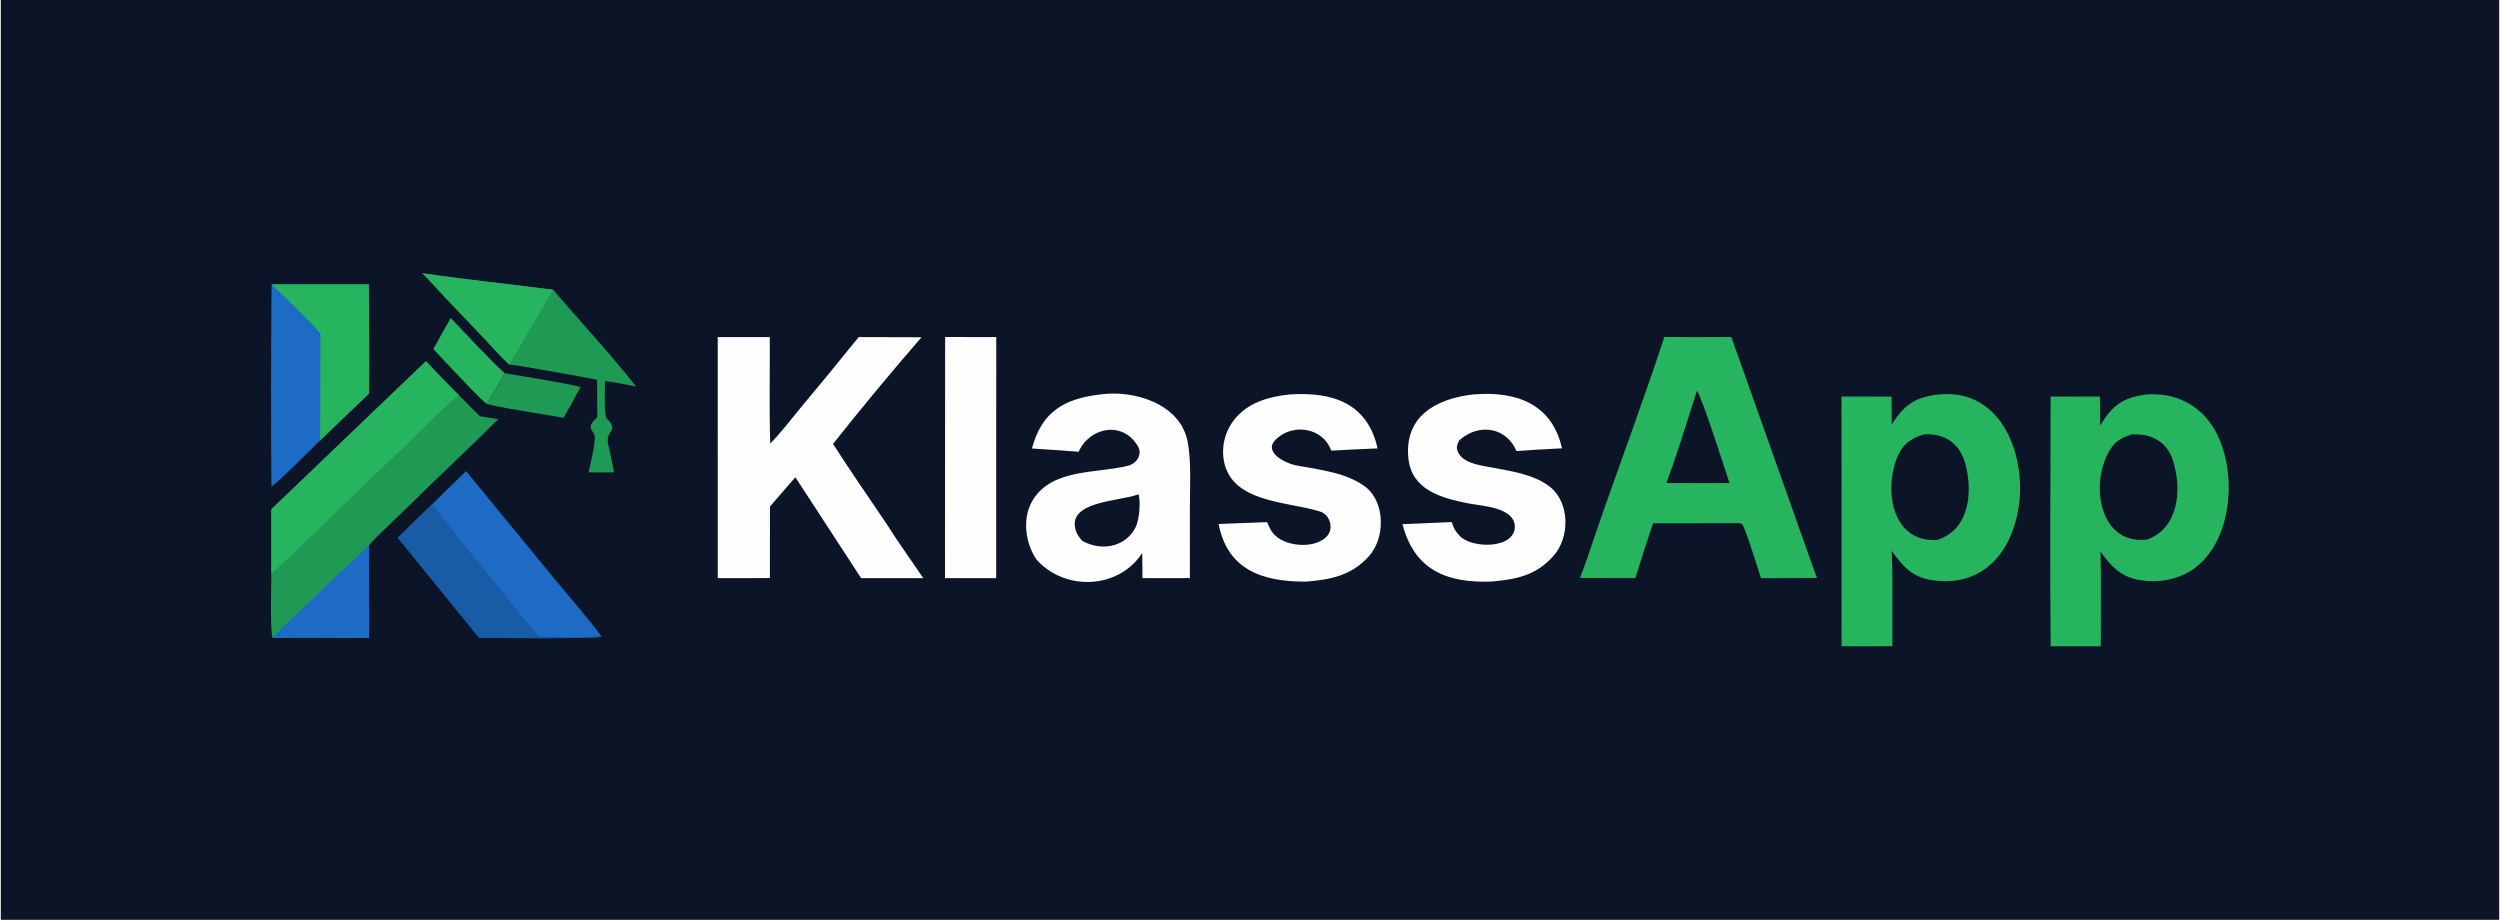
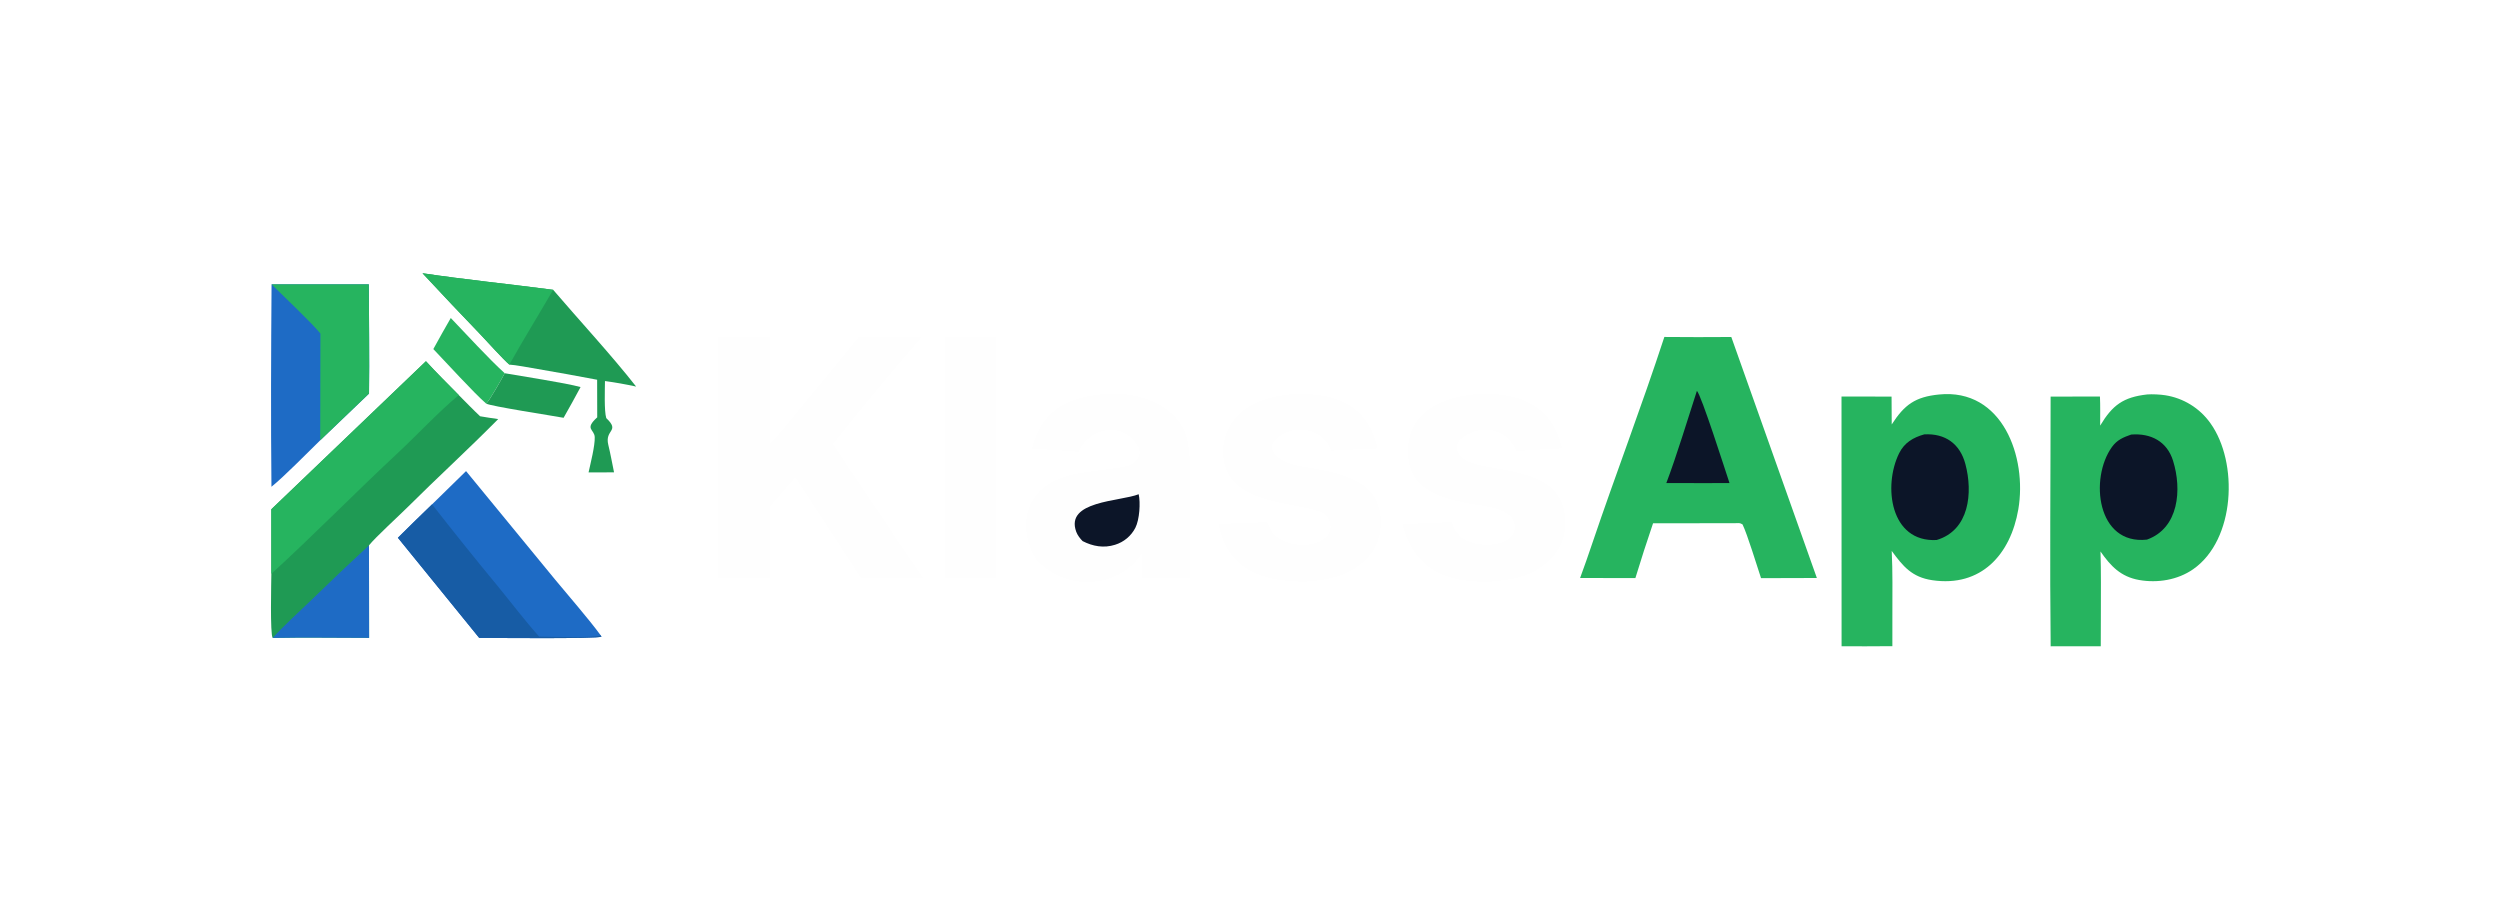
<svg xmlns="http://www.w3.org/2000/svg" width="1696" height="624" preserveAspectRatio="xMidYMid meet" style="display:block" viewBox="0 0 2048 754" id="d25b219b-81b0-3364-817e-e73eb826add5">
-   <path fill="#0C1528" d="M 0 0 L 2048 0 L 2048 754 L 0 754 L 0 0 z" />
  <path fill="#26B45F" d="M 1588.74 323.387 C 1640.89 318.061 1661.12 374.817 1653.82 417.498 C 1647.49 454.507 1623.29 481.58 1583.19 475.601 C 1566.61 473.128 1559.27 464.247 1550.04 451.6 C 1550.89 468.396 1550.57 486.529 1550.58 503.436 L 1550.57 529.684 C 1536.79 529.867 1522.75 529.758 1508.94 529.792 L 1508.88 325.058 L 1549.91 325.089 L 1550.04 347.941 C 1560.51 331.645 1569.4 325.337 1588.74 323.387 z" />
  <path fill="#0C1528" d="M 1576.71 356.069 C 1593.95 355.115 1606 363.846 1610.4 380.294 C 1616.73 403.946 1613.67 434.709 1586.84 442.665 C 1548.74 444.686 1542.88 398.262 1556.12 371.541 C 1560.43 362.85 1567.61 358.639 1576.71 356.069 z" />
  <path fill="#26B45F" d="M 1759.5 323.337 C 1763.58 323.016 1770.13 323.348 1774.15 323.983 C 1789.09 326.274 1802.47 334.519 1811.23 346.838 C 1834.38 379.034 1831.75 442.562 1797.11 466.627 C 1784.41 475.455 1767.92 478.111 1752.81 475.437 C 1737.84 472.787 1729.44 464.017 1721.18 452.052 C 1721.71 468.857 1721.48 486.387 1721.48 503.25 L 1721.4 529.743 L 1680.33 529.794 C 1679.55 462.157 1680.27 392.872 1680.29 325.116 L 1720.73 325.03 C 1721.09 332.525 1720.88 341.3 1720.9 348.894 C 1730.99 332.083 1739.8 325.556 1759.5 323.337 z" />
  <path fill="#0C1528" d="M 1746.35 356.216 C 1762.63 354.962 1775.75 361.975 1780.65 377.653 C 1788.02 401.236 1785.5 432.959 1759.25 442.343 C 1718.17 446.861 1712.07 392.059 1730.6 366.371 C 1734.77 360.598 1739.82 358.479 1746.35 356.216 z" />
  <path fill="#26B45F" d="M 1363.66 276.216 C 1381.95 276.387 1400.25 276.396 1418.54 276.244 L 1488.68 473.804 L 1442.92 473.935 C 1439.44 463.513 1431.76 438.126 1427.74 429.869 C 1425.12 428.331 1424.77 428.885 1421.25 428.877 L 1354.4 428.956 C 1349.33 443.848 1344.5 458.82 1339.91 473.866 L 1294.59 473.81 C 1298.07 464.456 1301.43 454.702 1304.63 445.249 C 1323.73 388.832 1345.16 332.791 1363.66 276.216 z" />
  <path fill="#0C1528" d="M 1390.32 320.468 C 1393.64 322.814 1414.06 387.003 1417.07 396.003 L 1393.5 396.021 L 1365.27 395.982 C 1373.94 373.091 1382.62 344.142 1390.32 320.468 z" />
  <path fill="#1F9A54" d="M 348.494 296.106 C 356.85 305.324 366.642 314.929 375.415 323.876 C 380.96 329.408 387.225 335.951 392.881 341.225 C 397.628 341.976 403.021 342.96 407.733 343.52 C 383.447 368.107 357.548 391.758 333.074 416.126 C 326.167 423.002 307.235 440.273 301.802 447.032 L 301.895 522.864 C 276.104 522.875 248.505 522.361 222.877 522.923 C 220.628 520.189 221.72 476.86 221.759 470.394 L 221.752 417.467 L 348.494 296.106 z" />
  <path fill="#26B45F" d="M 348.494 296.106 C 356.85 305.324 366.642 314.929 375.415 323.876 C 359.302 337.155 341.174 356.624 325.626 371.126 C 290.879 403.531 256.732 438.347 221.759 470.394 L 221.752 417.467 L 348.494 296.106 z" />
  <path fill="#1E6BC5" d="M 301.802 447.032 L 301.895 522.864 C 276.104 522.875 248.505 522.361 222.877 522.923 C 230.653 514.164 244.513 501.503 253.227 493.129 C 269.216 477.551 285.41 462.184 301.802 447.032 z" />
  <path fill="#FEFEFE" d="M587.685 276.283 630.36 276.307C630.493 305.004 629.798 334.887 630.733 363.463 637.352 357.358 649.802 341.325 656.239 333.55 672.073 314.617 687.734 295.541 703.222 276.324L754.717 276.462C732.208 302.316 703.25 337.126 682.197 363.893 696.096 385.607 711.553 407.893 726.041 429.337 734.684 443.243 746.811 460.078 756.179 473.913L705.238 473.942 651.321 391.192 630.484 415.228 630.449 473.875 587.708 473.914 587.685 276.283zM901.052 323.384C928.679 319.354 966.944 330.938 972.856 361.979 975.938 378.163 974.796 397.828 974.713 414.482L974.697 473.883 935.869 473.929 935.641 453.34C916.053 483.361 871.825 484.678 848.865 458.532 840.028 445.453 837.256 425.762 845.037 411.564 860.118 384.044 896.881 388.244 922.945 382.044 930.298 380.782 936.375 373.065 932.086 365.781 919.516 344.428 892.352 350.421 883.529 370.314 870.778 369.316 858.019 368.426 845.252 367.646 853.145 337.89 871.254 326.85 901.052 323.384z" />
  <path fill="#0C1528" d="M 932.752 405.144 C 934.31 412.087 933.48 425.924 929.991 432.73 C 926.538 439.384 920.553 444.37 913.384 446.565 C 904.167 449.478 895.218 447.884 886.799 443.567 C 884.702 441.492 882.564 438.667 881.559 435.92 C 872.236 410.437 917.44 411.198 932.752 405.144 z" />
  <path fill="#FEFEFE" d="M1206.67 323.383C1241.88 320.345 1271.41 330.625 1279.77 367.513 1267.31 368.087 1254.87 368.838 1242.43 369.764 1234.31 350.497 1212.38 346.643 1196.26 360.296 1194.66 361.652 1193.19 365.836 1193.64 367.962 1196.02 379.223 1211.5 381.305 1220.82 382.976 1237.18 386.061 1256.77 388.633 1270.03 399.192 1286.25 412.103 1286.26 440.795 1272.76 455.666 1258.77 471.626 1242.3 474.967 1222.08 476.701 1184.99 478.136 1158.78 467.092 1148.98 429.684L1189.32 427.976C1191.07 432.988 1191.87 434.96 1195.91 439.298 1205.96 450.093 1242.55 450.193 1241.07 430.448 1239.08 415.426 1213.46 414.83 1201.95 412.457 1180.47 408.03 1156.5 401.553 1153.84 375.736 1150.31 341.55 1176.2 326.884 1206.67 323.383zM1056.05 323.387C1091.5 320.921 1120.24 330.286 1128.6 367.581 1115.93 368.077 1103.26 368.686 1090.6 369.407 1083.94 350.52 1059.08 346.507 1045.08 360.298 1034.62 370.604 1052.63 379.804 1062.44 381.608 1081 385.02 1104.04 387.557 1119.27 399.597 1134.97 412.394 1134.74 441.501 1121.46 455.941 1107.39 471.757 1090.16 475.133 1070.12 476.758 1034.7 476.944 1005.64 467.513 998.248 429.517L1038.01 428.04C1040.02 432.482 1041.17 435.949 1045.18 439.454 1055.21 448.383 1077.9 449.798 1087.19 439.471 1092.8 433.232 1089.74 421.93 1081.43 419.297 1054.45 410.748 1006.37 412.552 1002.15 374.759 1000.99 363.732 1004.19 352.687 1011.08 343.996 1022.28 329.993 1039.03 325.253 1056.05 323.387z" />
  <path fill="#1E6BC5" d="M 381.367 386.177 L 454.335 475.057 C 465.096 488.127 482.072 507.516 491.73 520.804 L 492.398 521.886 C 489.161 523.796 401.939 522.894 392.156 522.906 L 325.497 440.828 C 334.757 431.614 344.097 422.481 353.514 413.428 L 381.367 386.177 z" />
  <path fill="#175CA5" d="M 353.514 413.428 C 371.36 436.301 389.53 458.919 408.017 481.276 C 418.103 493.655 430.814 510.194 441.302 521.841 C 449.007 521.953 487.028 523.144 491.73 520.804 L 492.398 521.886 C 489.161 523.796 401.939 522.894 392.156 522.906 L 325.497 440.828 C 334.757 431.614 344.097 422.481 353.514 413.428 z" />
  <path fill="#1E6BC5" d="M 221.945 233.099 L 301.68 233.086 C 301.739 262.458 302.244 293.378 301.833 322.642 L 261.83 360.932 C 251.458 371.027 232.42 390.502 221.848 399.03 C 221.282 344.393 221.518 287.77 221.945 233.099 z" />
  <path fill="#26B45F" d="M 221.945 233.099 L 301.68 233.086 C 301.739 262.458 302.244 293.378 301.833 322.642 L 261.83 360.932 L 261.981 273.369 C 253.974 263.705 231.861 242.929 221.945 233.099 z" />
  <path fill="#FEFEFE" d="M 774.089 276.261 L 815.993 276.308 L 815.928 473.9 L 773.985 473.943 L 774.089 276.261 z" />
  <path fill="#1F9A54" d="M 345.654 223.962 C 380.493 229.194 417.598 232.923 452.771 237.567 C 473.732 262.07 501.415 292.063 520.786 316.886 C 512.336 315.039 503.817 313.527 495.247 312.356 C 495.186 319.298 494.517 336.805 496.3 342.722 C 508.049 353.895 494.817 351.812 497.984 364.682 C 499.78 371.984 501.14 379.816 502.687 387.212 L 481.805 387.222 C 483.434 379.661 487.11 365.491 486.854 358.318 C 486.621 351.798 478.065 351.889 488.898 342.121 L 488.824 311.288 C 472.611 308.209 456.372 305.275 440.106 302.489 C 435.24 301.651 420.812 298.975 416.872 298.895 C 411.855 294.623 398.43 279.72 393.34 274.375 C 377.294 257.713 361.398 240.908 345.654 223.962 z" />
  <path fill="#26B45F" d="M345.654 223.962C380.493 229.194 417.598 232.923 452.771 237.567 440.689 258.481 428.808 277.516 416.872 298.895 411.855 294.623 398.43 279.72 393.34 274.375 377.294 257.713 361.398 240.908 345.654 223.962zM368.857 260.68C381.591 273.912 399.922 294.075 413.085 305.948 410.97 309.989 400.145 329.237 397.838 330.828 387.88 322.231 364.984 296.988 354.552 286.141 359.222 277.599 363.99 269.111 368.857 260.68z" />
  <path fill="#1F9A54" d="M 413.085 305.948 C 427.275 308.486 462.455 313.765 475.247 317.286 C 470.718 325.745 466.079 334.144 461.33 342.481 C 453.247 340.935 401.039 332.948 397.838 330.828 C 400.145 329.237 410.97 309.989 413.085 305.948 z" />
</svg>
